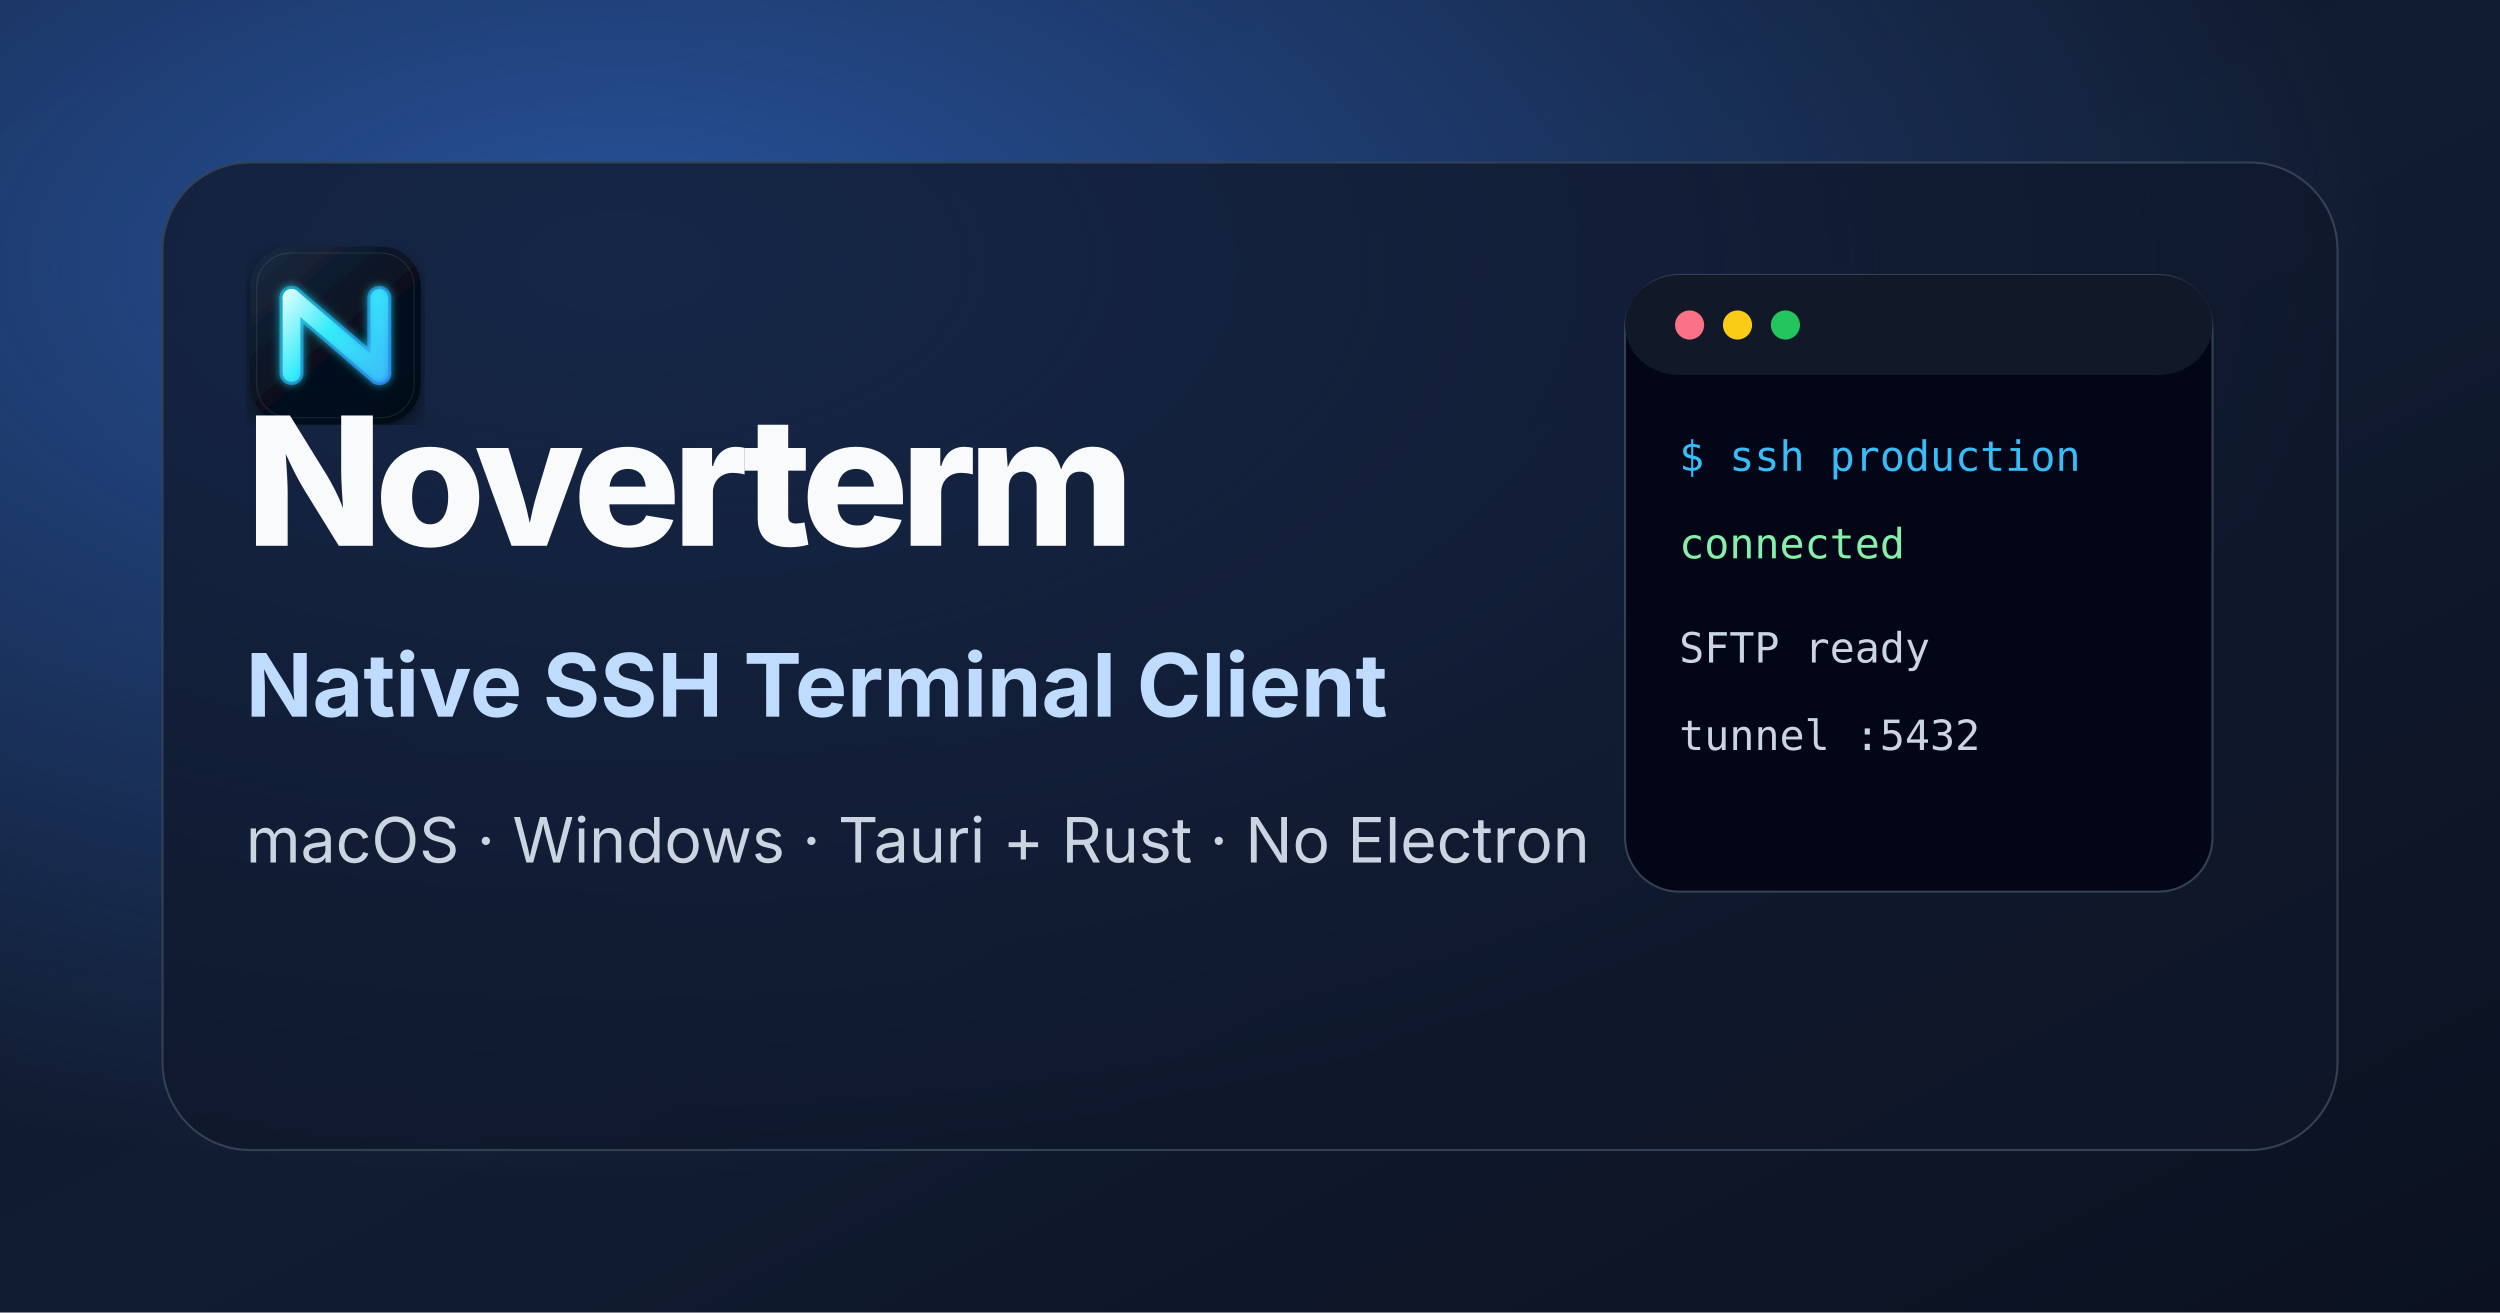
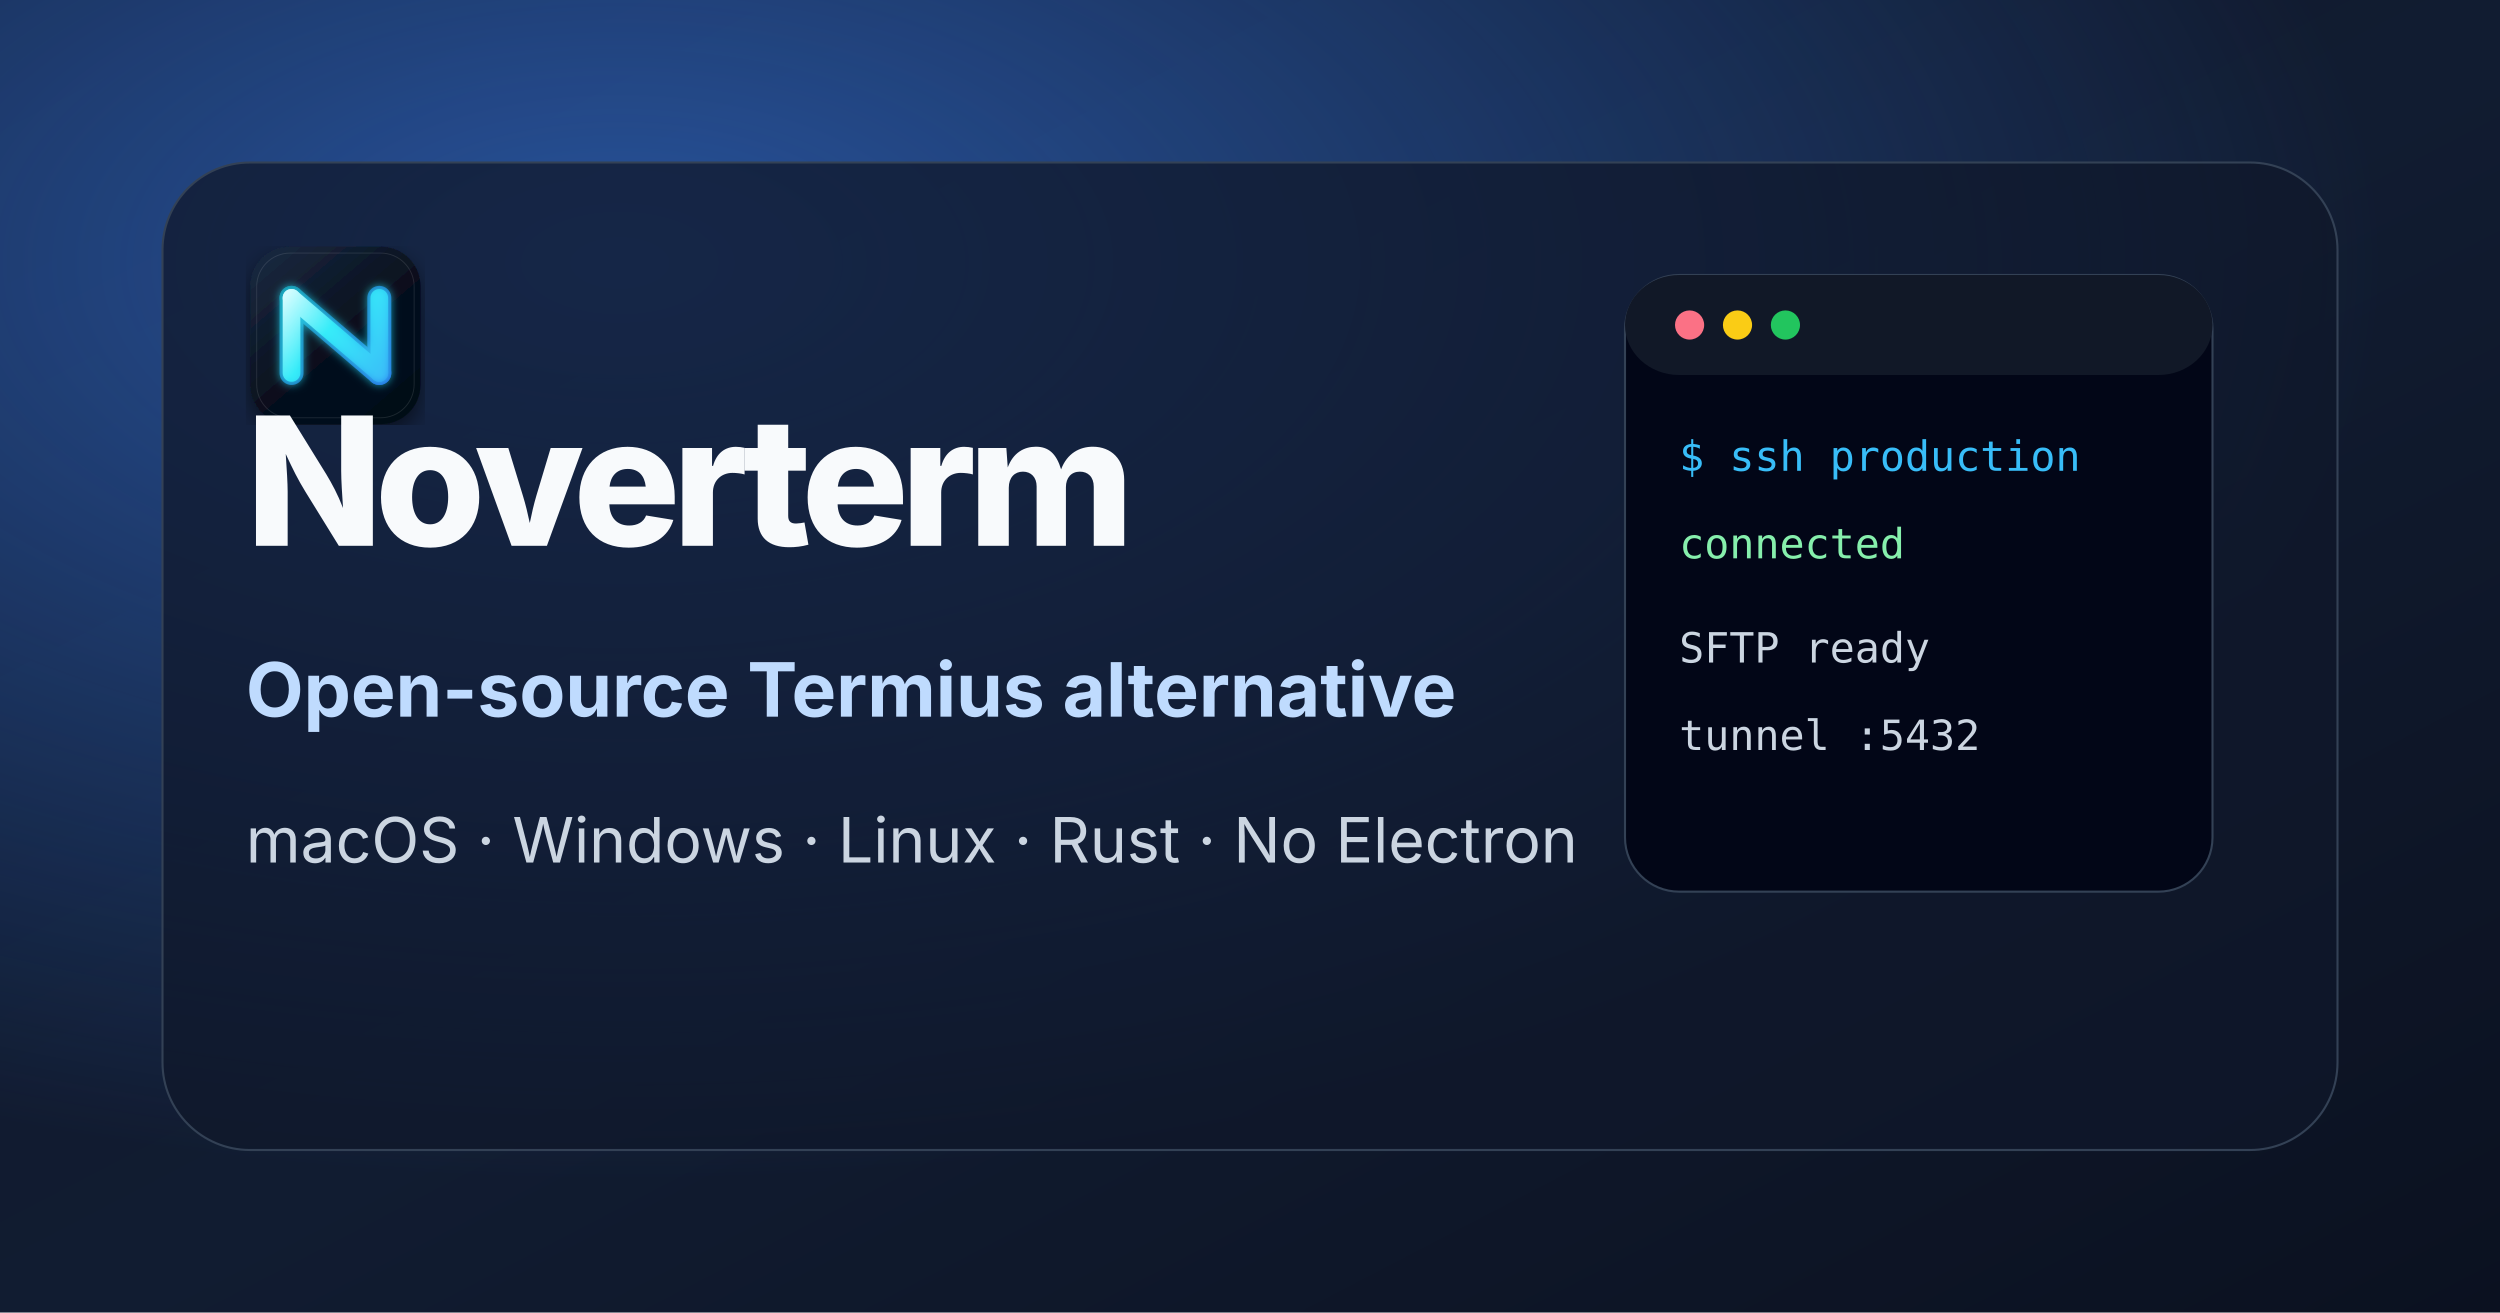
<svg xmlns="http://www.w3.org/2000/svg" width="1200" height="630" viewBox="0 0 1200 630" role="img" aria-labelledby="title desc">
  <defs>
    <linearGradient id="bg" x1="0" y1="0" x2="1" y2="1">
      <stop offset="0" stop-color="#0f172a" />
      <stop offset="0.52" stop-color="#111c31" />
      <stop offset="1" stop-color="#0b1120" />
    </linearGradient>
    <radialGradient id="glow" cx="25%" cy="20%" r="70%">
      <stop offset="0" stop-color="#3b82f6" stop-opacity="0.55" />
      <stop offset="1" stop-color="#3b82f6" stop-opacity="0" />
    </radialGradient>
  </defs>
  <rect width="1200" height="630" fill="url(#bg)" />
  <rect width="1200" height="630" fill="url(#glow)" />
  <rect x="78" y="78" width="1044" height="474" rx="42" fill="#0f172a" fill-opacity="0.74" stroke="#334155" />
  <svg x="118" y="118" width="86" height="86" viewBox="116 116 792 792" fill="none">
    <defs>
      <linearGradient id="base" x1="182" y1="126" x2="842" y2="900" gradientUnits="userSpaceOnUse">
        <stop stop-color="#1B2A41" />
        <stop offset="0.5" stop-color="#07111F" />
        <stop offset="1" stop-color="#020617" />
      </linearGradient>
      <linearGradient id="nStroke" x1="286" y1="342" x2="742" y2="694" gradientUnits="userSpaceOnUse">
        <stop stop-color="#CFFAFE" />
        <stop offset="0.42" stop-color="#22D3EE" />
        <stop offset="1" stop-color="#2563EB" />
      </linearGradient>
      <linearGradient id="nShadow" x1="288" y1="338" x2="740" y2="704" gradientUnits="userSpaceOnUse">
        <stop stop-color="#0E7490" />
        <stop offset="1" stop-color="#1D4ED8" />
      </linearGradient>
      <filter id="tileShadow" x="74" y="74" width="876" height="900" filterUnits="userSpaceOnUse" color-interpolation-filters="sRGB">
        <feDropShadow dx="0" dy="42" stdDeviation="46" flood-color="#000000" flood-opacity="0.52" />
      </filter>
      <filter id="cyanGlow" x="188" y="226" width="650" height="618" filterUnits="userSpaceOnUse" color-interpolation-filters="sRGB">
        <feGaussianBlur stdDeviation="18" result="blur" />
        <feColorMatrix in="blur" type="matrix" values="0 0 0 0 0.133 0 0 0 0 0.827 0 0 0 0 0.933 0 0 0 0.7 0" />
        <feBlend mode="screen" in2="SourceGraphic" />
      </filter>
    </defs>
    <rect x="136" y="120" width="752" height="784" rx="174" fill="url(#base)" filter="url(#tileShadow)" />
    <rect x="164" y="148" width="696" height="728" rx="148" stroke="white" stroke-opacity="0.11" stroke-width="4" />
    <g filter="url(#cyanGlow)">
      <path d="M318 678V346" stroke="url(#nShadow)" stroke-width="106" stroke-linecap="round" />
      <path d="M318 346L706 678" stroke="url(#nShadow)" stroke-width="106" stroke-linecap="round" />
      <path d="M706 346V678" stroke="url(#nShadow)" stroke-width="106" stroke-linecap="round" />
      <path d="M318 678V346" stroke="url(#nStroke)" stroke-width="78" stroke-linecap="round" />
      <path d="M318 346L706 678" stroke="url(#nStroke)" stroke-width="78" stroke-linecap="round" />
      <path d="M706 346V678" stroke="url(#nStroke)" stroke-width="78" stroke-linecap="round" />
    </g>
  </svg>
  <text x="118" y="262" fill="#f8fafc" font-family="Inter, Arial, sans-serif" font-size="86" font-weight="800" letter-spacing="-4">Noverterm</text>
-   <text x="118" y="344" fill="#bfdbfe" font-family="Inter, Arial, sans-serif" font-size="42" font-weight="700">Native SSH Terminal Client</text>
-   <text x="118" y="414" fill="#cbd5e1" font-family="Inter, Arial, sans-serif" font-size="30">macOS · Windows · Tauri + Rust · No Electron</text>
+   <text x="118" y="344" fill="#bfdbfe" font-family="Inter, Arial, sans-serif" font-size="36" font-weight="700">Open-source Termius alternative</text>
+   <text x="118" y="414" fill="#cbd5e1" font-family="Inter, Arial, sans-serif" font-size="30">macOS · Windows · Linux · Rust · No Electron</text>
  <g transform="translate(780 132)">
    <rect width="282" height="296" rx="26" fill="#020617" stroke="#334155" />
    <rect width="282" height="48" rx="26" fill="#111827" />
    <circle cx="31" cy="24" r="7" fill="#fb7185" />
    <circle cx="54" cy="24" r="7" fill="#facc15" />
    <circle cx="77" cy="24" r="7" fill="#22c55e" />
    <text x="26" y="94" fill="#38bdf8" font-family="SFMono-Regular, Consolas, monospace" font-size="20">$ ssh production</text>
    <text x="26" y="136" fill="#86efac" font-family="SFMono-Regular, Consolas, monospace" font-size="20">connected</text>
    <text x="26" y="186" fill="#cbd5e1" font-family="SFMono-Regular, Consolas, monospace" font-size="20">SFTP ready</text>
    <text x="26" y="228" fill="#cbd5e1" font-family="SFMono-Regular, Consolas, monospace" font-size="20">tunnel :5432</text>
  </g>
</svg>
